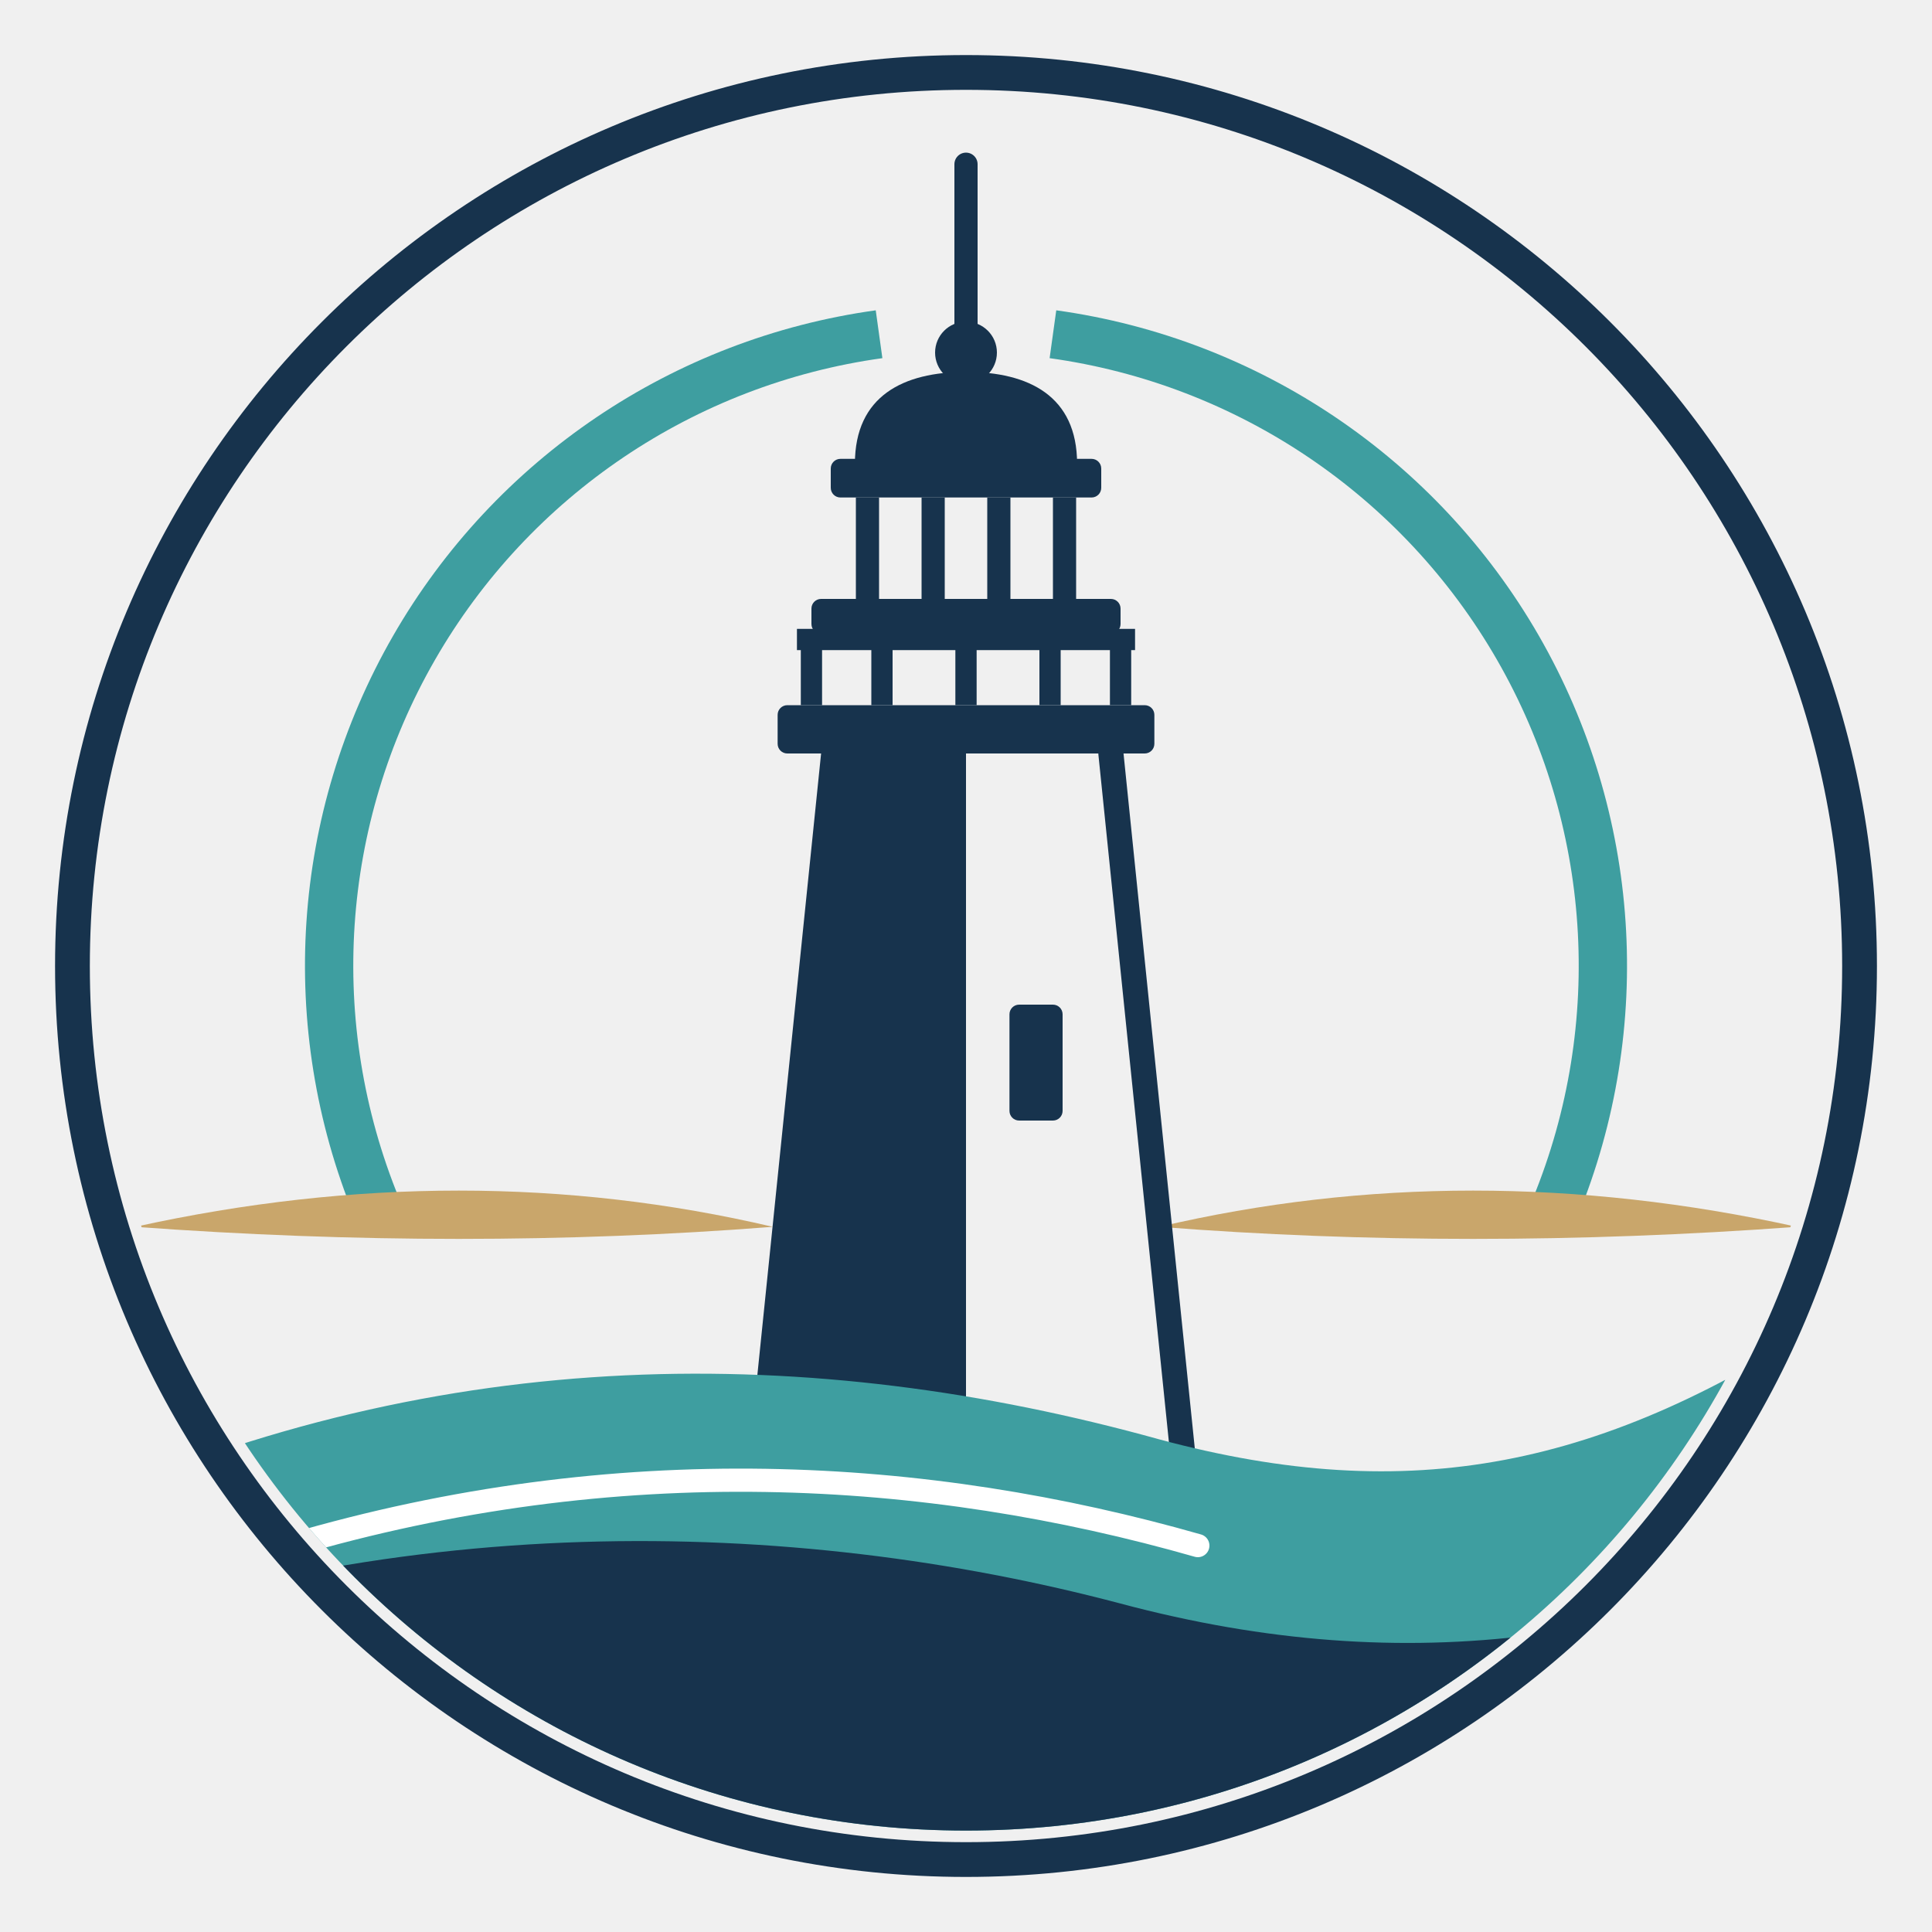
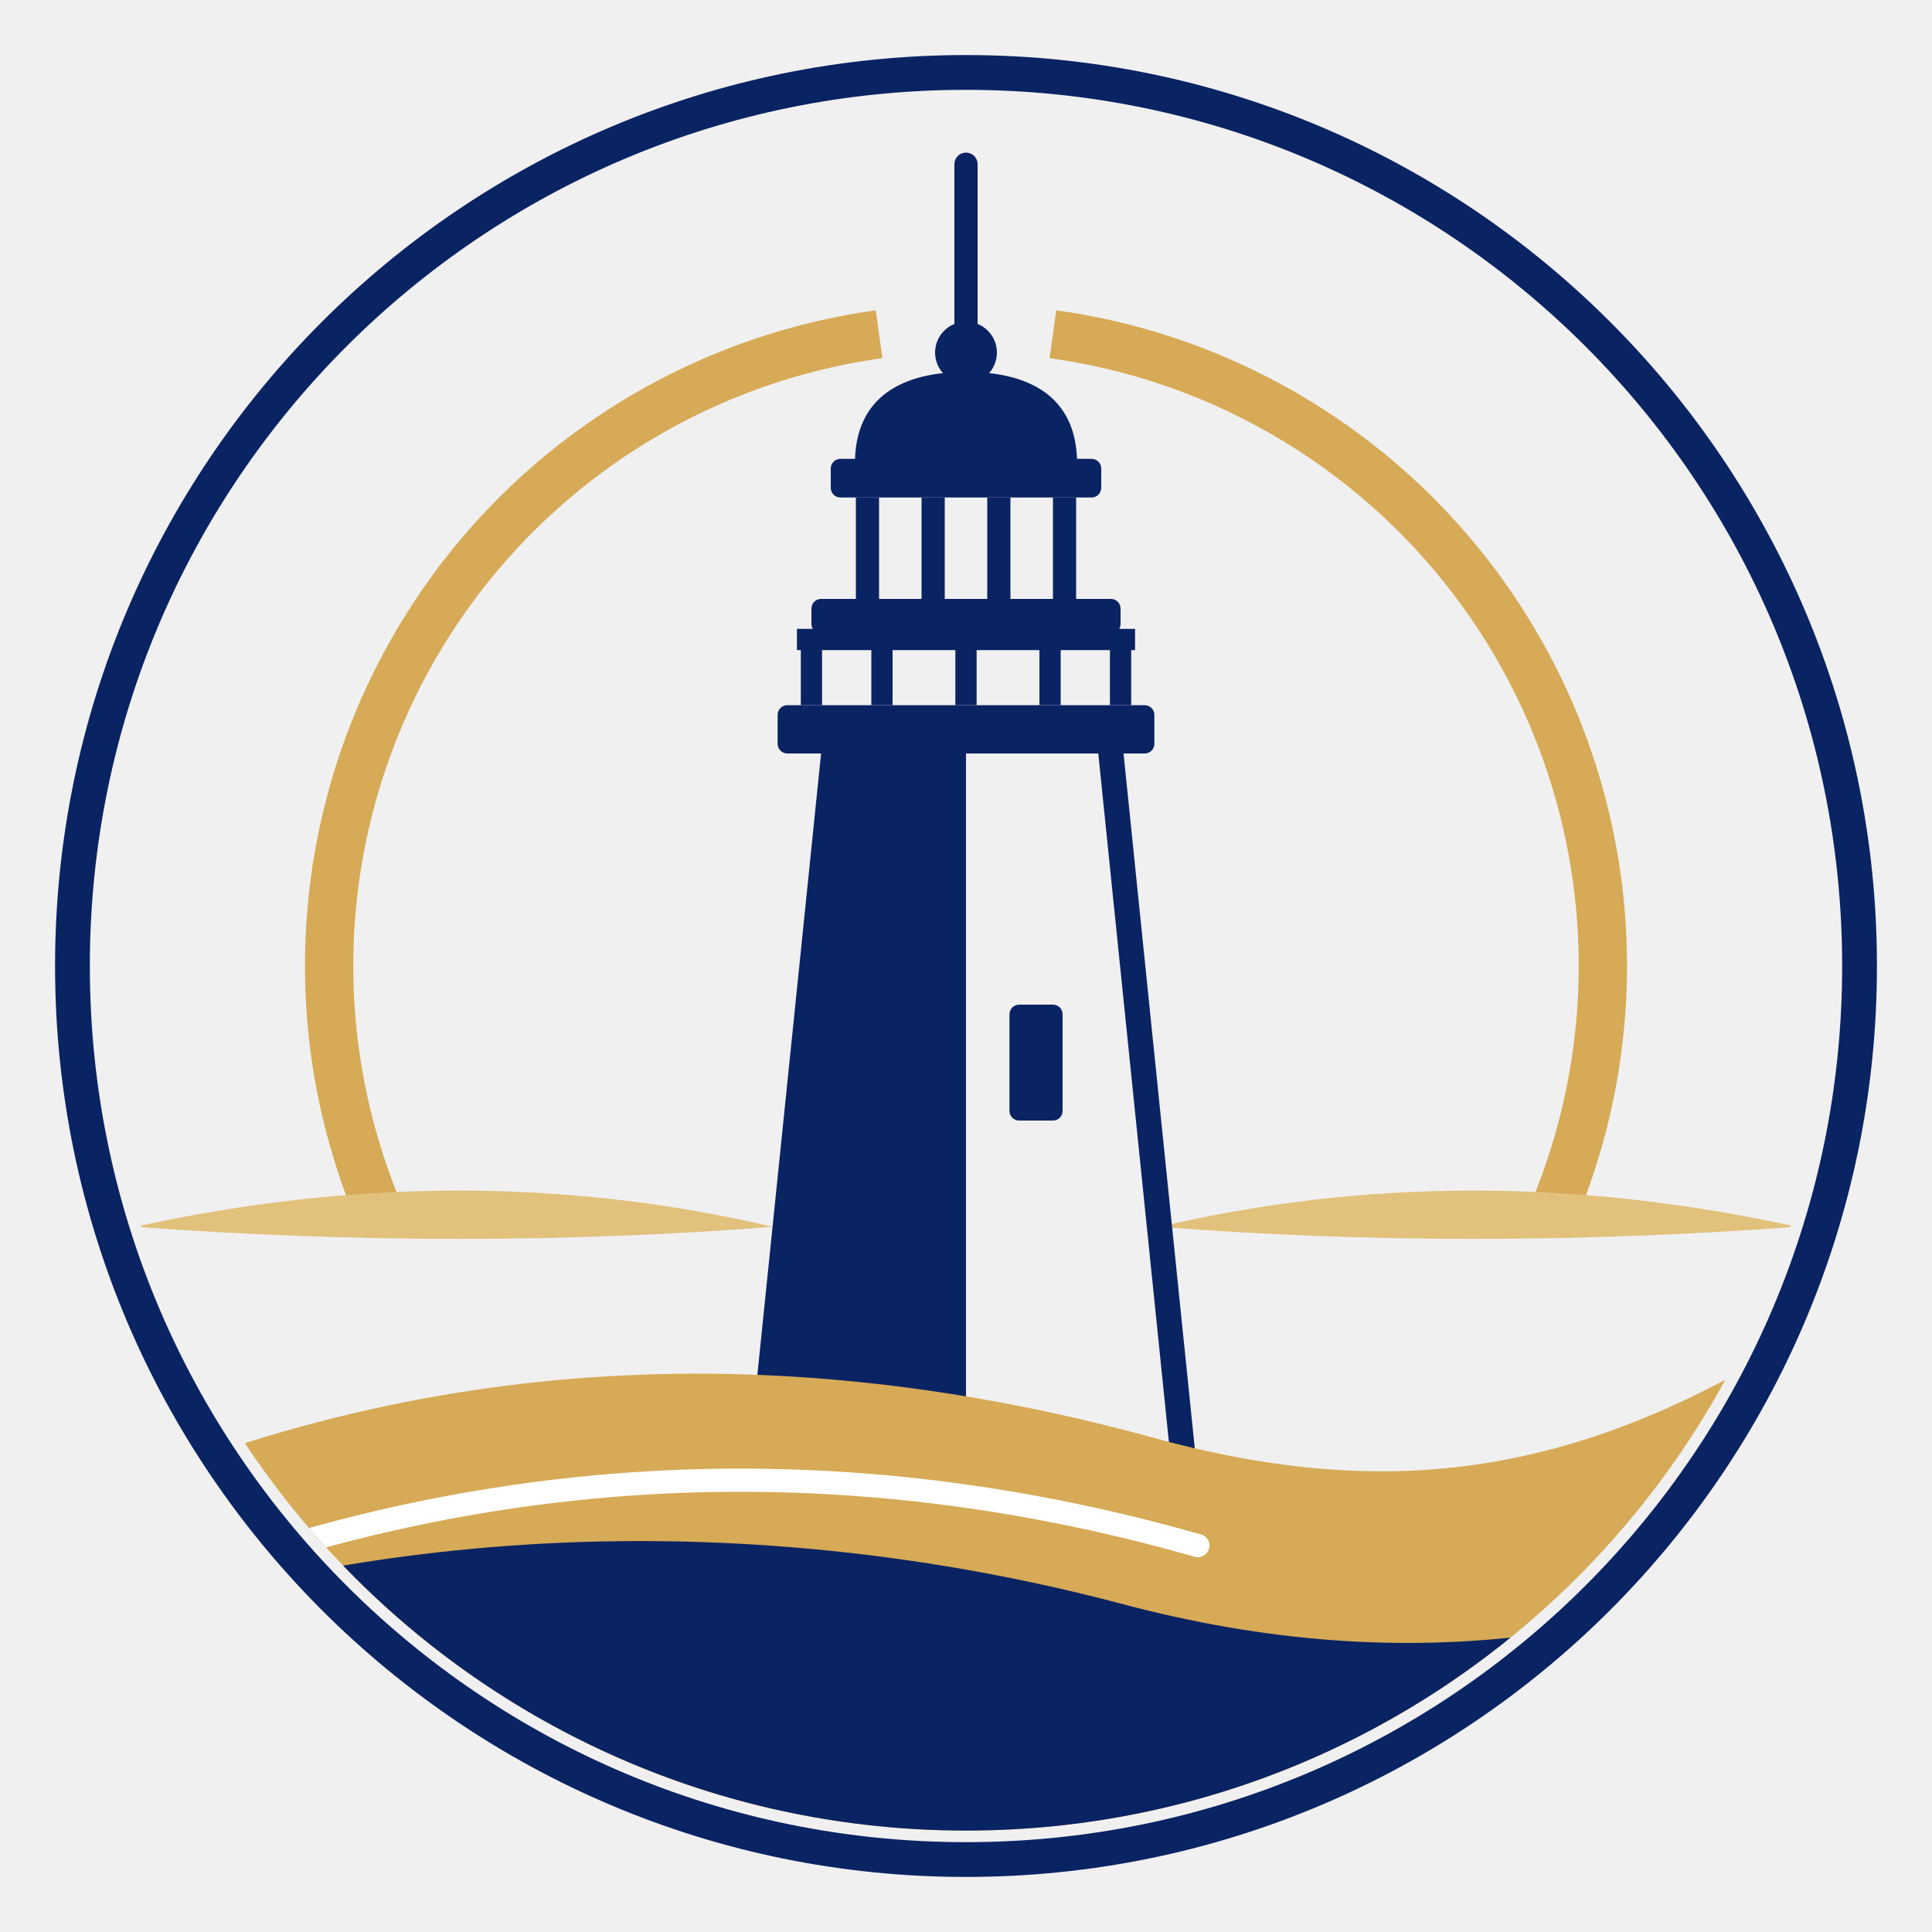
<svg xmlns="http://www.w3.org/2000/svg" viewBox="0 0 200 200">
  <g>
    <defs>
      <clipPath id="incolor">
        <circle cx="100" cy="100" r="89.5" />
      </clipPath>
    </defs>
-     <path d="M39 125A66 66 0 0 1 91 34.6M109 34.6A66 66 0 0 1 161 125" fill="none" stroke="#3E9EA0" stroke-width="5" />
+     <path d="M39 125A66 66 0 0 1 91 34.6M109 34.6A66 66 0 0 1 161 125" fill="none" stroke="#D6AA56" stroke-width="5" />
    <g clip-path="url(#incolor)">
-       <path d="M14 127Q48 119.5 80 127Q48 129.5 14 127Z M120 127Q152 119.5 186 127Q152 129.5 120 127Z" fill="#C9A66B" />
+       <path d="M14 127Q48 119.5 80 127Q48 129.5 14 127Z M120 127Q152 119.5 186 127Q152 129.5 120 127Z" fill="#E2C17D" />
    </g>
-     <path d="M100 17V34" stroke="#17334D" stroke-width="2.4" stroke-linecap="round" />
-     <circle cx="100" cy="36.5" r="3.2" fill="#17334D" />
-     <path d="M88.5 48C88.5 41 93.5 38.5 100 38.5S111.5 41 111.5 48Z" fill="#17334D" />
-     <rect x="86" y="47.5" width="28" height="4" rx="1" fill="#17334D" />
-     <path d="M89.8 51.5V62.5M110.2 51.5V62.5M96.6 51.5V62.5M103.4 51.5V62.5" stroke="#17334D" stroke-width="2.4" />
-     <rect x="84" y="62" width="32" height="3.6" rx="1" fill="#17334D" />
-     <path d="M82.5 66.2H117.5M84 66.2V73M91.3 66.2V73M100 66.2V73M108.7 66.2V73M116 66.2V73" stroke="#17334D" stroke-width="2.2" />
-     <rect x="80.5" y="73" width="39" height="5" rx="1" fill="#17334D" />
-     <path d="M85 78H100V156H77Z" fill="#17334D" />
-     <path d="M115 78 123 156" stroke="#17334D" stroke-width="2.6" stroke-linecap="round" />
-     <rect x="104.5" y="104" width="5.5" height="12" rx="1" fill="#17334D" />
+     <path d="M100 17V34" stroke="#0A2363" stroke-width="2.4" stroke-linecap="round" />
+     <circle cx="100" cy="36.5" r="3.2" fill="#0A2363" />
+     <path d="M88.5 48C88.5 41 93.5 38.5 100 38.5S111.5 41 111.5 48Z" fill="#0A2363" />
+     <rect x="86" y="47.5" width="28" height="4" rx="1" fill="#0A2363" />
+     <path d="M89.8 51.5V62.5M110.2 51.5V62.5M96.6 51.5V62.5M103.4 51.5V62.5" stroke="#0A2363" stroke-width="2.4" />
+     <rect x="84" y="62" width="32" height="3.6" rx="1" fill="#0A2363" />
+     <path d="M82.5 66.2H117.5M84 66.2V73M91.3 66.2V73M100 66.2V73M108.7 66.2V73M116 66.2V73" stroke="#0A2363" stroke-width="2.2" />
+     <rect x="80.5" y="73" width="39" height="5" rx="1" fill="#0A2363" />
+     <path d="M85 78H100V156H77Z" fill="#0A2363" />
+     <path d="M115 78 123 156" stroke="#0A2363" stroke-width="2.6" stroke-linecap="round" />
+     <rect x="104.5" y="104" width="5.5" height="12" rx="1" fill="#0A2363" />
    <g clip-path="url(#incolor)">
-       <path d="M8 156C46 139 84 139 120 149C146 156 166 152 190 136V200H8Z" fill="#3E9EA0" />
-       <path d="M0 172C40 156 82 157 116 166C146 174 172 170 200 156V200H0Z" fill="#17334D" />
+       <path d="M8 156C46 139 84 139 120 149C146 156 166 152 190 136V200H8Z" fill="#D6AA56" />
+       <path d="M0 172C40 156 82 157 116 166C146 174 172 170 200 156V200H0Z" fill="#0A2363" />
      <path d="M30 160C64 150 96 152 124 160" fill="none" stroke="#FFFFFF" stroke-width="2.4" stroke-linecap="round" />
    </g>
-     <circle cx="100" cy="100" r="92.5" fill="none" stroke="#17334D" stroke-width="3.6" />
+     <circle cx="100" cy="100" r="92.5" fill="none" stroke="#0A2363" stroke-width="3.6" />
  </g>
</svg>
